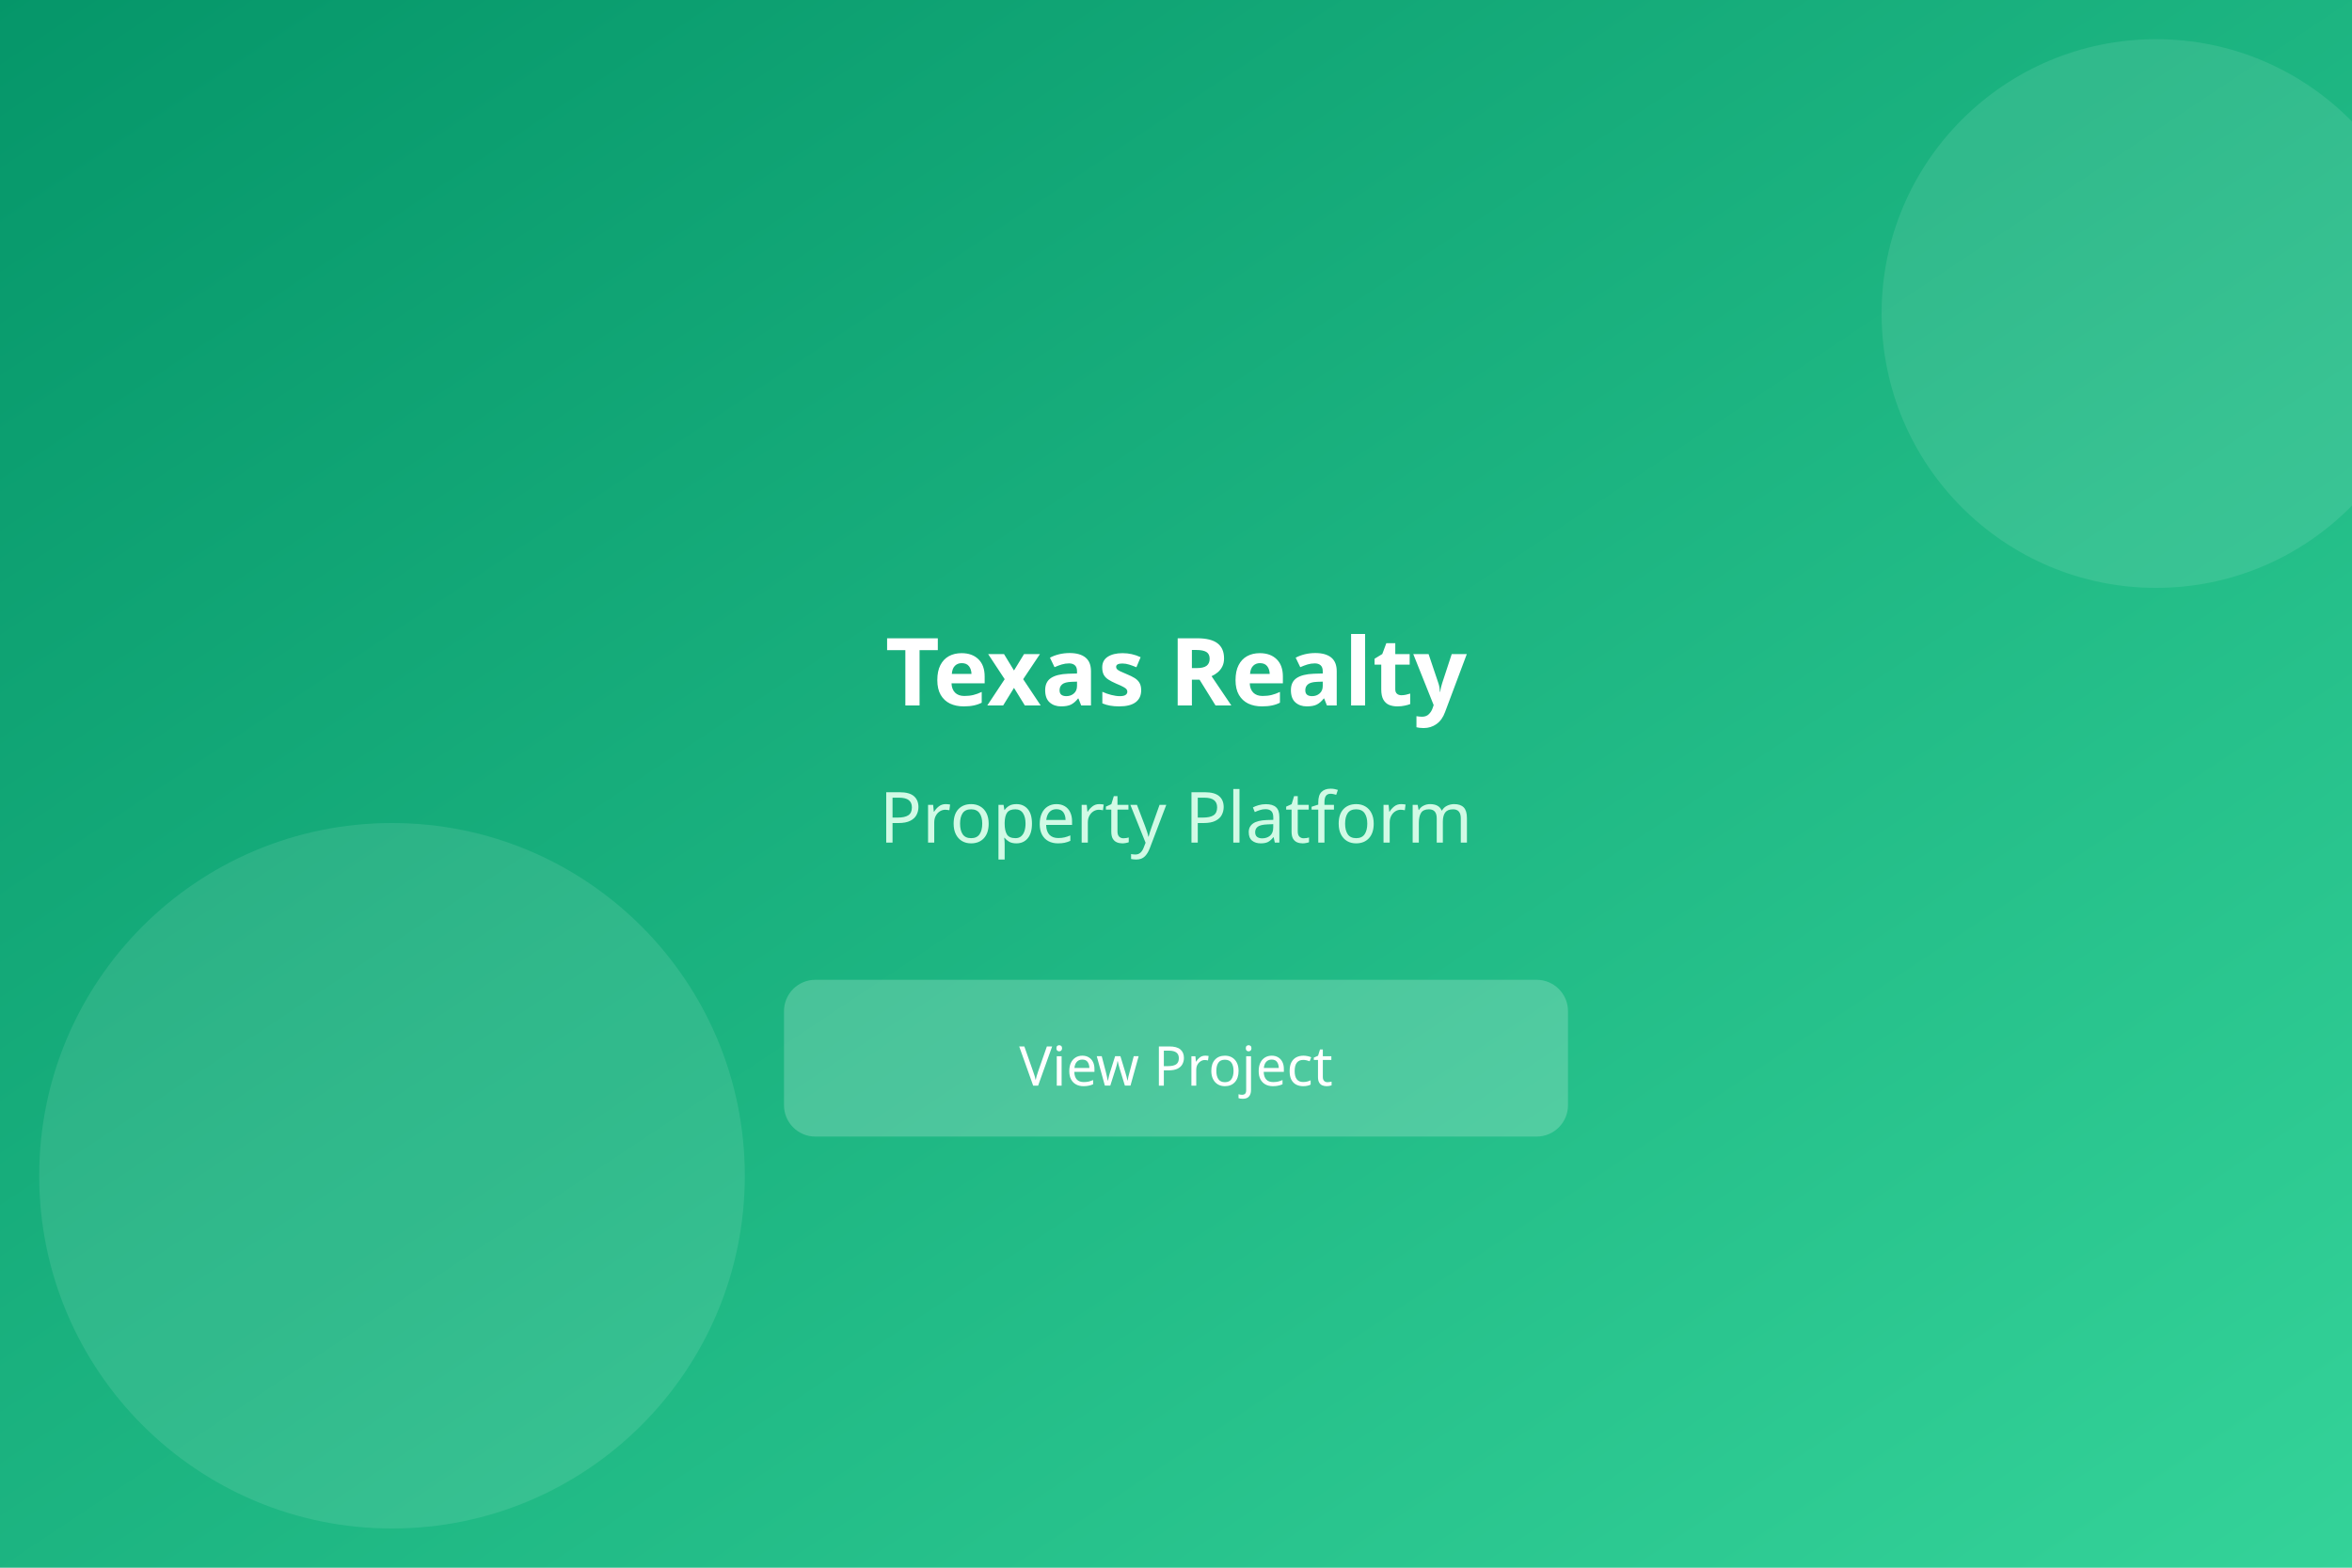
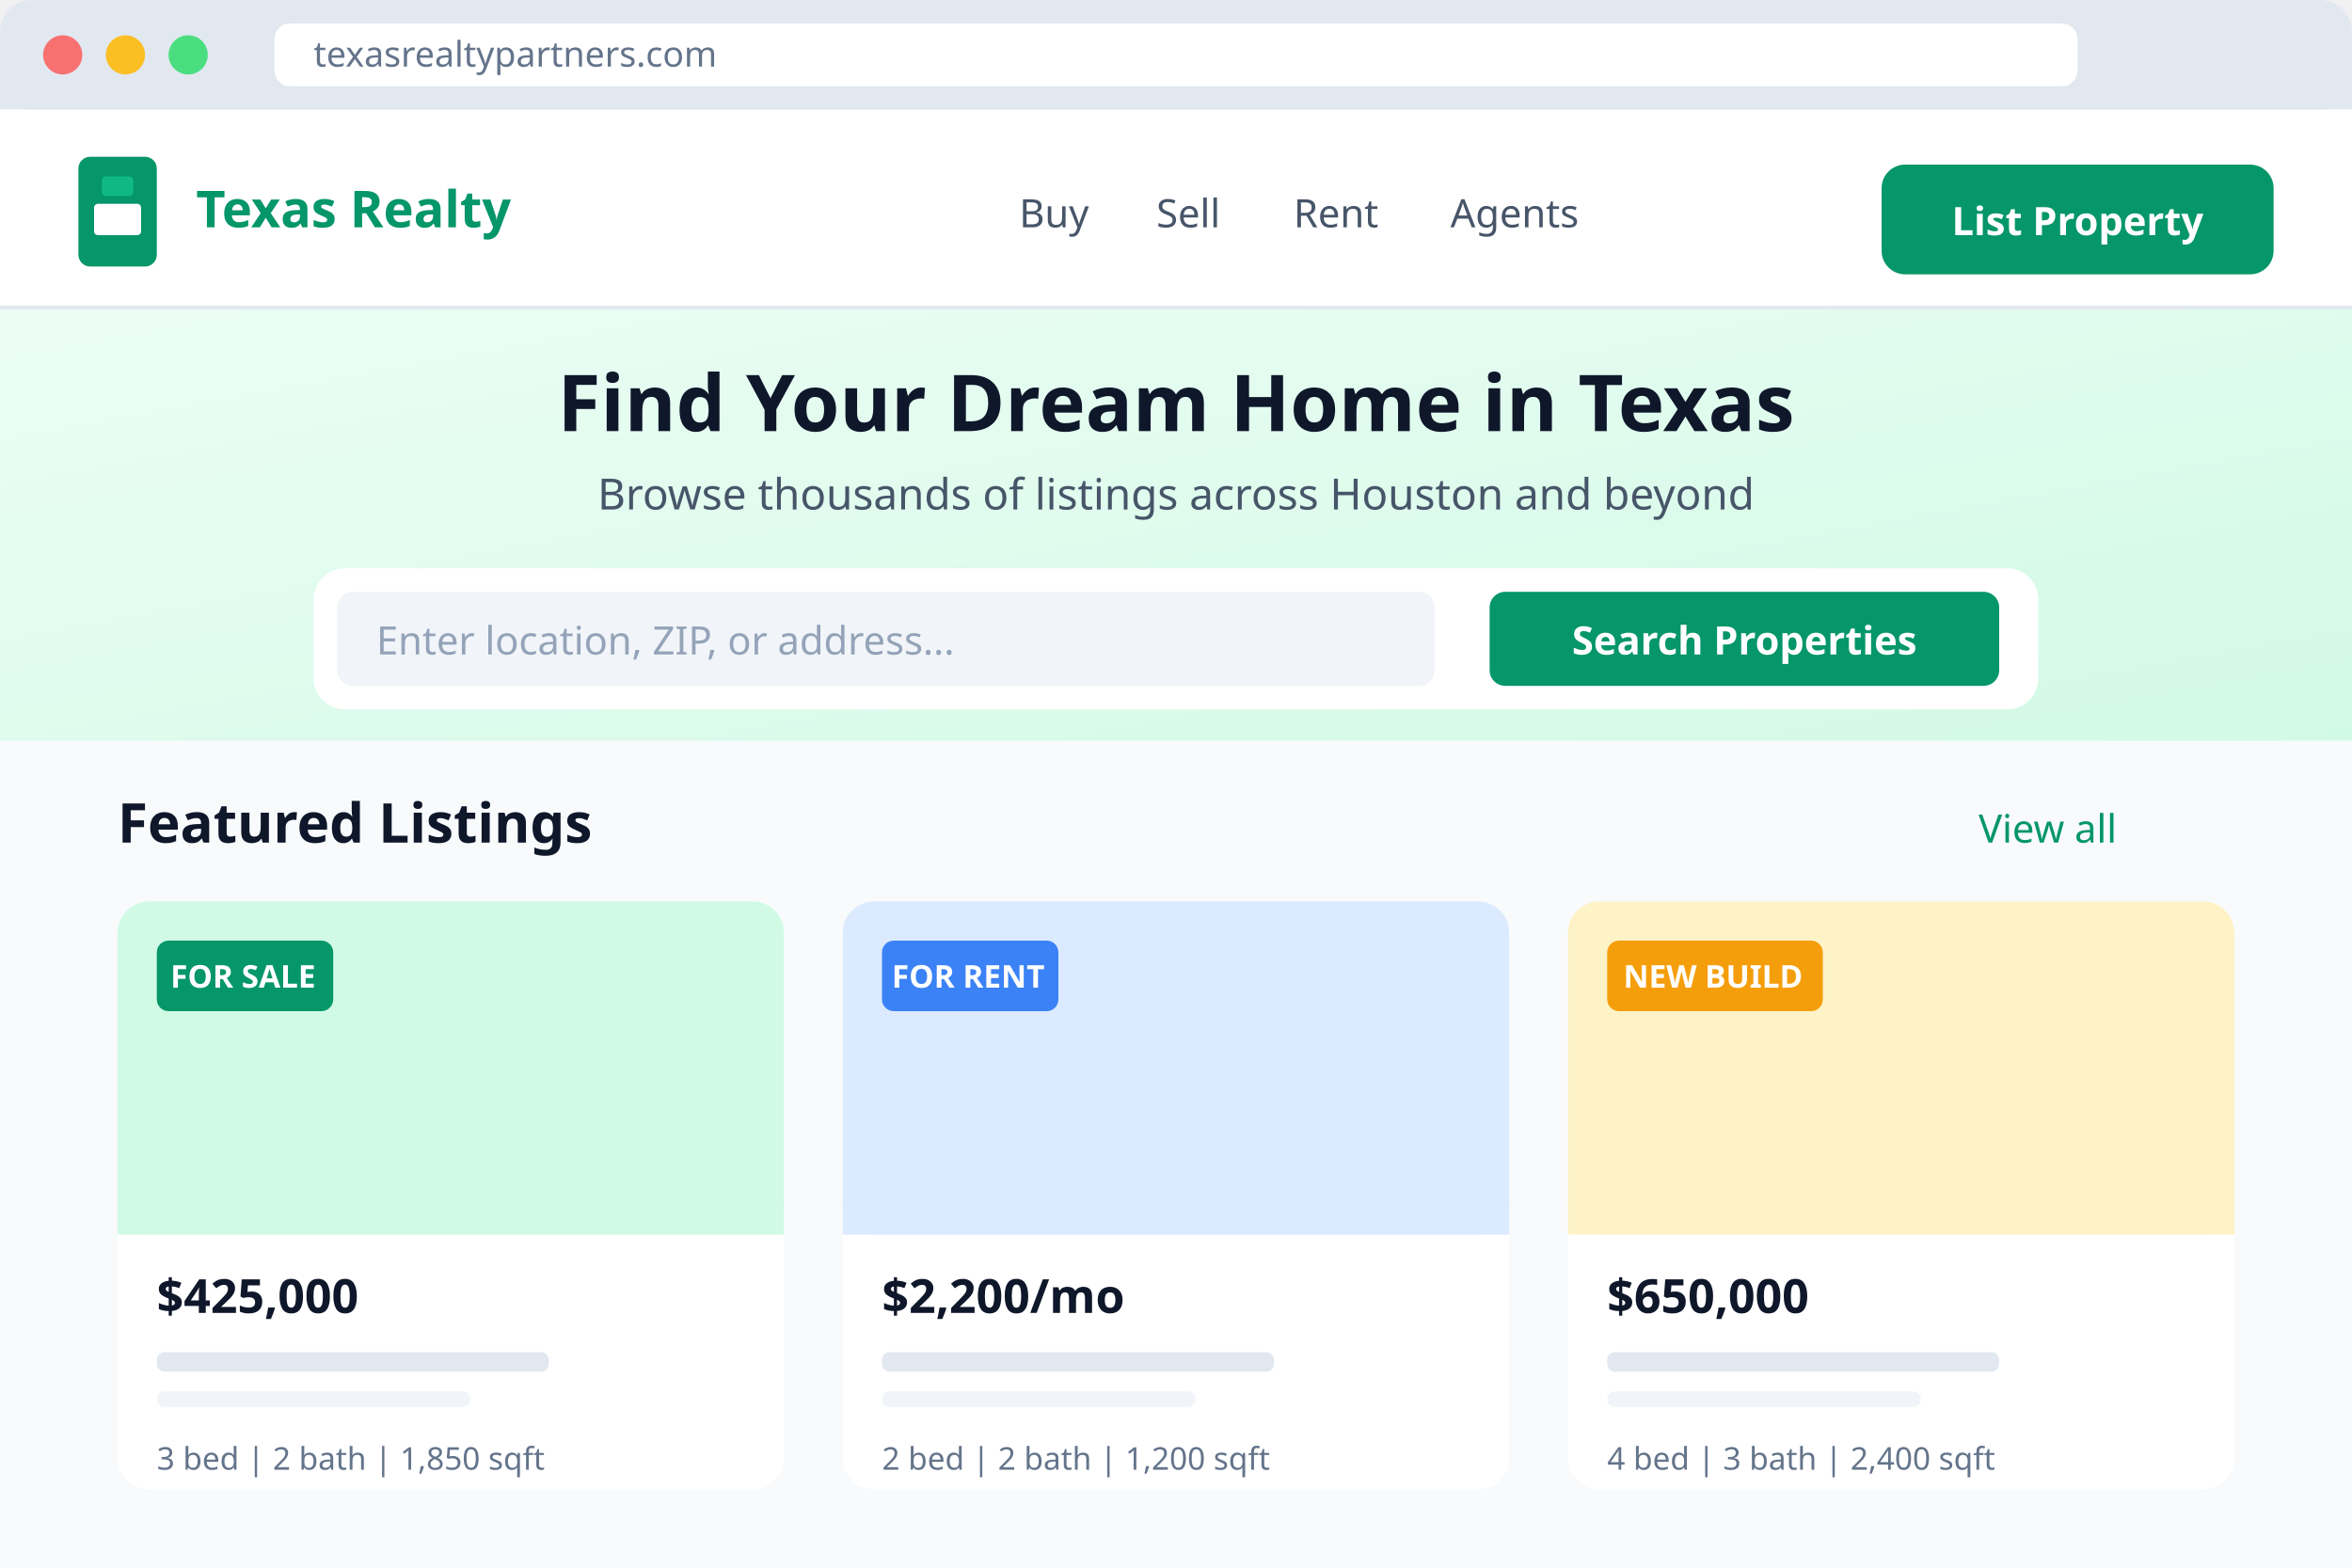
<svg xmlns="http://www.w3.org/2000/svg" width="600" height="400" viewBox="0 0 600 400">
+   <rect fill="#f8fafc" width="600" height="400" rx="8" />
+   <rect fill="#e2e8f0" x="0" y="0" width="600" height="28" rx="8" />
+   <rect fill="#e2e8f0" x="0" y="20" width="600" height="8" />
+   <circle fill="#f87171" cx="16" cy="14" r="5" />
+   <circle fill="#fbbf24" cx="32" cy="14" r="5" />
+   <circle fill="#4ade80" cx="48" cy="14" r="5" />
+   <rect fill="#ffffff" x="70" y="6" width="460" height="16" rx="4" />
+   <text x="80" y="17" font-family="system-ui, sans-serif" font-size="9" fill="#64748b">texasrealtypartners.com</text>
+   <rect fill="#ffffff" x="0" y="28" width="600" height="50" />
+   <rect fill="#e2e8f0" x="0" y="78" width="600" height="1" />
+   <rect fill="#059669" x="20" y="40" width="20" height="28" rx="3" />
+   <rect fill="#ffffff" x="24" y="52" width="12" height="8" rx="1" />
+   <rect fill="#10b981" x="26" y="45" width="8" height="5" rx="1" />
+   <text x="50" y="58" font-family="system-ui, sans-serif" font-size="13" font-weight="bold" fill="#059669">Texas Realty</text>
+   <text x="260" y="58" font-family="system-ui, sans-serif" font-size="10" fill="#475569">Buy</text>
+   <text x="295" y="58" font-family="system-ui, sans-serif" font-size="10" fill="#475569">Sell</text>
+   <text x="330" y="58" font-family="system-ui, sans-serif" font-size="10" fill="#475569">Rent</text>
+   <text x="370" y="58" font-family="system-ui, sans-serif" font-size="10" fill="#475569">Agents</text>
+   <rect fill="#059669" x="480" y="42" width="100" height="28" rx="6" />
+   <text x="530" y="60" font-family="system-ui, sans-serif" font-size="10" font-weight="600" fill="#ffffff" text-anchor="middle">List Property</text>
  <defs>
-     <linearGradient id="bg7" x1="0%" y1="0%" x2="100%" y2="100%">
-       <stop offset="0%" style="stop-color:#059669" />
-       <stop offset="100%" style="stop-color:#34d399" />
+     <linearGradient id="realtyHero" x1="0%" y1="0%" x2="100%" y2="100%">
+       <stop offset="0%" style="stop-color:#ecfdf5" />
+       <stop offset="100%" style="stop-color:#d1fae5" />
    </linearGradient>
  </defs>
-   <rect fill="url(#bg7)" width="600" height="400" />
-   <g fill="#ffffff" opacity="0.1">
-     <circle cx="100" cy="300" r="90" />
-     <circle cx="550" cy="80" r="70" />
-   </g>
-   <text x="300" y="180" font-family="system-ui, sans-serif" font-size="24" font-weight="bold" fill="#ffffff" text-anchor="middle">Texas Realty</text>
-   <text x="300" y="215" font-family="system-ui, sans-serif" font-size="18" fill="#d1fae5" text-anchor="middle">Property Platform</text>
-   <rect x="200" y="250" width="200" height="40" rx="8" fill="#ffffff" opacity="0.2" />
-   <text x="300" y="277" font-family="system-ui, sans-serif" font-size="14" fill="#ffffff" text-anchor="middle">View Project</text>
+   <rect fill="url(#realtyHero)" x="0" y="79" width="600" height="110" />
+   <text x="300" y="110" font-family="system-ui, sans-serif" font-size="20" font-weight="bold" fill="#0f172a" text-anchor="middle">Find Your Dream Home in Texas</text>
+   <text x="300" y="130" font-family="system-ui, sans-serif" font-size="11" fill="#475569" text-anchor="middle">Browse thousands of listings across Houston and beyond</text>
+   <rect fill="#ffffff" x="80" y="145" width="440" height="36" rx="8" />
+   <rect fill="#f1f5f9" x="86" y="151" width="280" height="24" rx="4" />
+   <text x="96" y="167" font-family="system-ui, sans-serif" font-size="10" fill="#94a3b8">Enter location, ZIP, or address...</text>
+   <rect fill="#059669" x="380" y="151" width="130" height="24" rx="4" />
+   <text x="445" y="167" font-family="system-ui, sans-serif" font-size="10" font-weight="600" fill="#ffffff" text-anchor="middle">Search Properties</text>
+   <rect fill="#f8fafc" x="0" y="189" width="600" height="211" />
+   <text x="30" y="215" font-family="system-ui, sans-serif" font-size="14" font-weight="bold" fill="#0f172a">Featured Listings</text>
+   <text x="540" y="215" font-family="system-ui, sans-serif" font-size="10" fill="#059669" text-anchor="end">View all</text>
+   <rect fill="#ffffff" x="30" y="230" width="170" height="150" rx="8" />
+   <rect fill="#d1fae5" x="30" y="230" width="170" height="85" rx="8" />
+   <rect fill="#d1fae5" x="30" y="307" width="170" height="8" />
+   <rect fill="#059669" x="40" y="240" width="45" height="18" rx="3" />
+   <text x="62" y="252" font-family="system-ui, sans-serif" font-size="8" font-weight="600" fill="#ffffff" text-anchor="middle">FOR SALE</text>
+   <text x="40" y="335" font-family="system-ui, sans-serif" font-size="12" font-weight="bold" fill="#0f172a">$425,000</text>
+   <rect fill="#e2e8f0" x="40" y="345" width="100" height="5" rx="2" />
+   <rect fill="#f1f5f9" x="40" y="355" width="80" height="4" rx="2" />
+   <text x="40" y="375" font-family="system-ui, sans-serif" font-size="8" fill="#64748b">3 bed  |  2 bath  |  1,850 sqft</text>
+   <rect fill="#ffffff" x="215" y="230" width="170" height="150" rx="8" />
+   <rect fill="#dbeafe" x="215" y="230" width="170" height="85" rx="8" />
+   <rect fill="#dbeafe" x="215" y="307" width="170" height="8" />
+   <rect fill="#3b82f6" x="225" y="240" width="45" height="18" rx="3" />
+   <text x="247" y="252" font-family="system-ui, sans-serif" font-size="8" font-weight="600" fill="#ffffff" text-anchor="middle">FOR RENT</text>
+   <text x="225" y="335" font-family="system-ui, sans-serif" font-size="12" font-weight="bold" fill="#0f172a">$2,200/mo</text>
+   <rect fill="#e2e8f0" x="225" y="345" width="100" height="5" rx="2" />
+   <rect fill="#f1f5f9" x="225" y="355" width="80" height="4" rx="2" />
+   <text x="225" y="375" font-family="system-ui, sans-serif" font-size="8" fill="#64748b">2 bed  |  2 bath  |  1,200 sqft</text>
+   <rect fill="#ffffff" x="400" y="230" width="170" height="150" rx="8" />
+   <rect fill="#fef3c7" x="400" y="230" width="170" height="85" rx="8" />
+   <rect fill="#fef3c7" x="400" y="307" width="170" height="8" />
+   <rect fill="#f59e0b" x="410" y="240" width="55" height="18" rx="3" />
+   <text x="437" y="252" font-family="system-ui, sans-serif" font-size="8" font-weight="600" fill="#ffffff" text-anchor="middle">NEW BUILD</text>
+   <text x="410" y="335" font-family="system-ui, sans-serif" font-size="12" font-weight="bold" fill="#0f172a">$650,000</text>
+   <rect fill="#e2e8f0" x="410" y="345" width="100" height="5" rx="2" />
+   <rect fill="#f1f5f9" x="410" y="355" width="80" height="4" rx="2" />
+   <text x="410" y="375" font-family="system-ui, sans-serif" font-size="8" fill="#64748b">4 bed  |  3 bath  |  2,400 sqft</text>
</svg>
